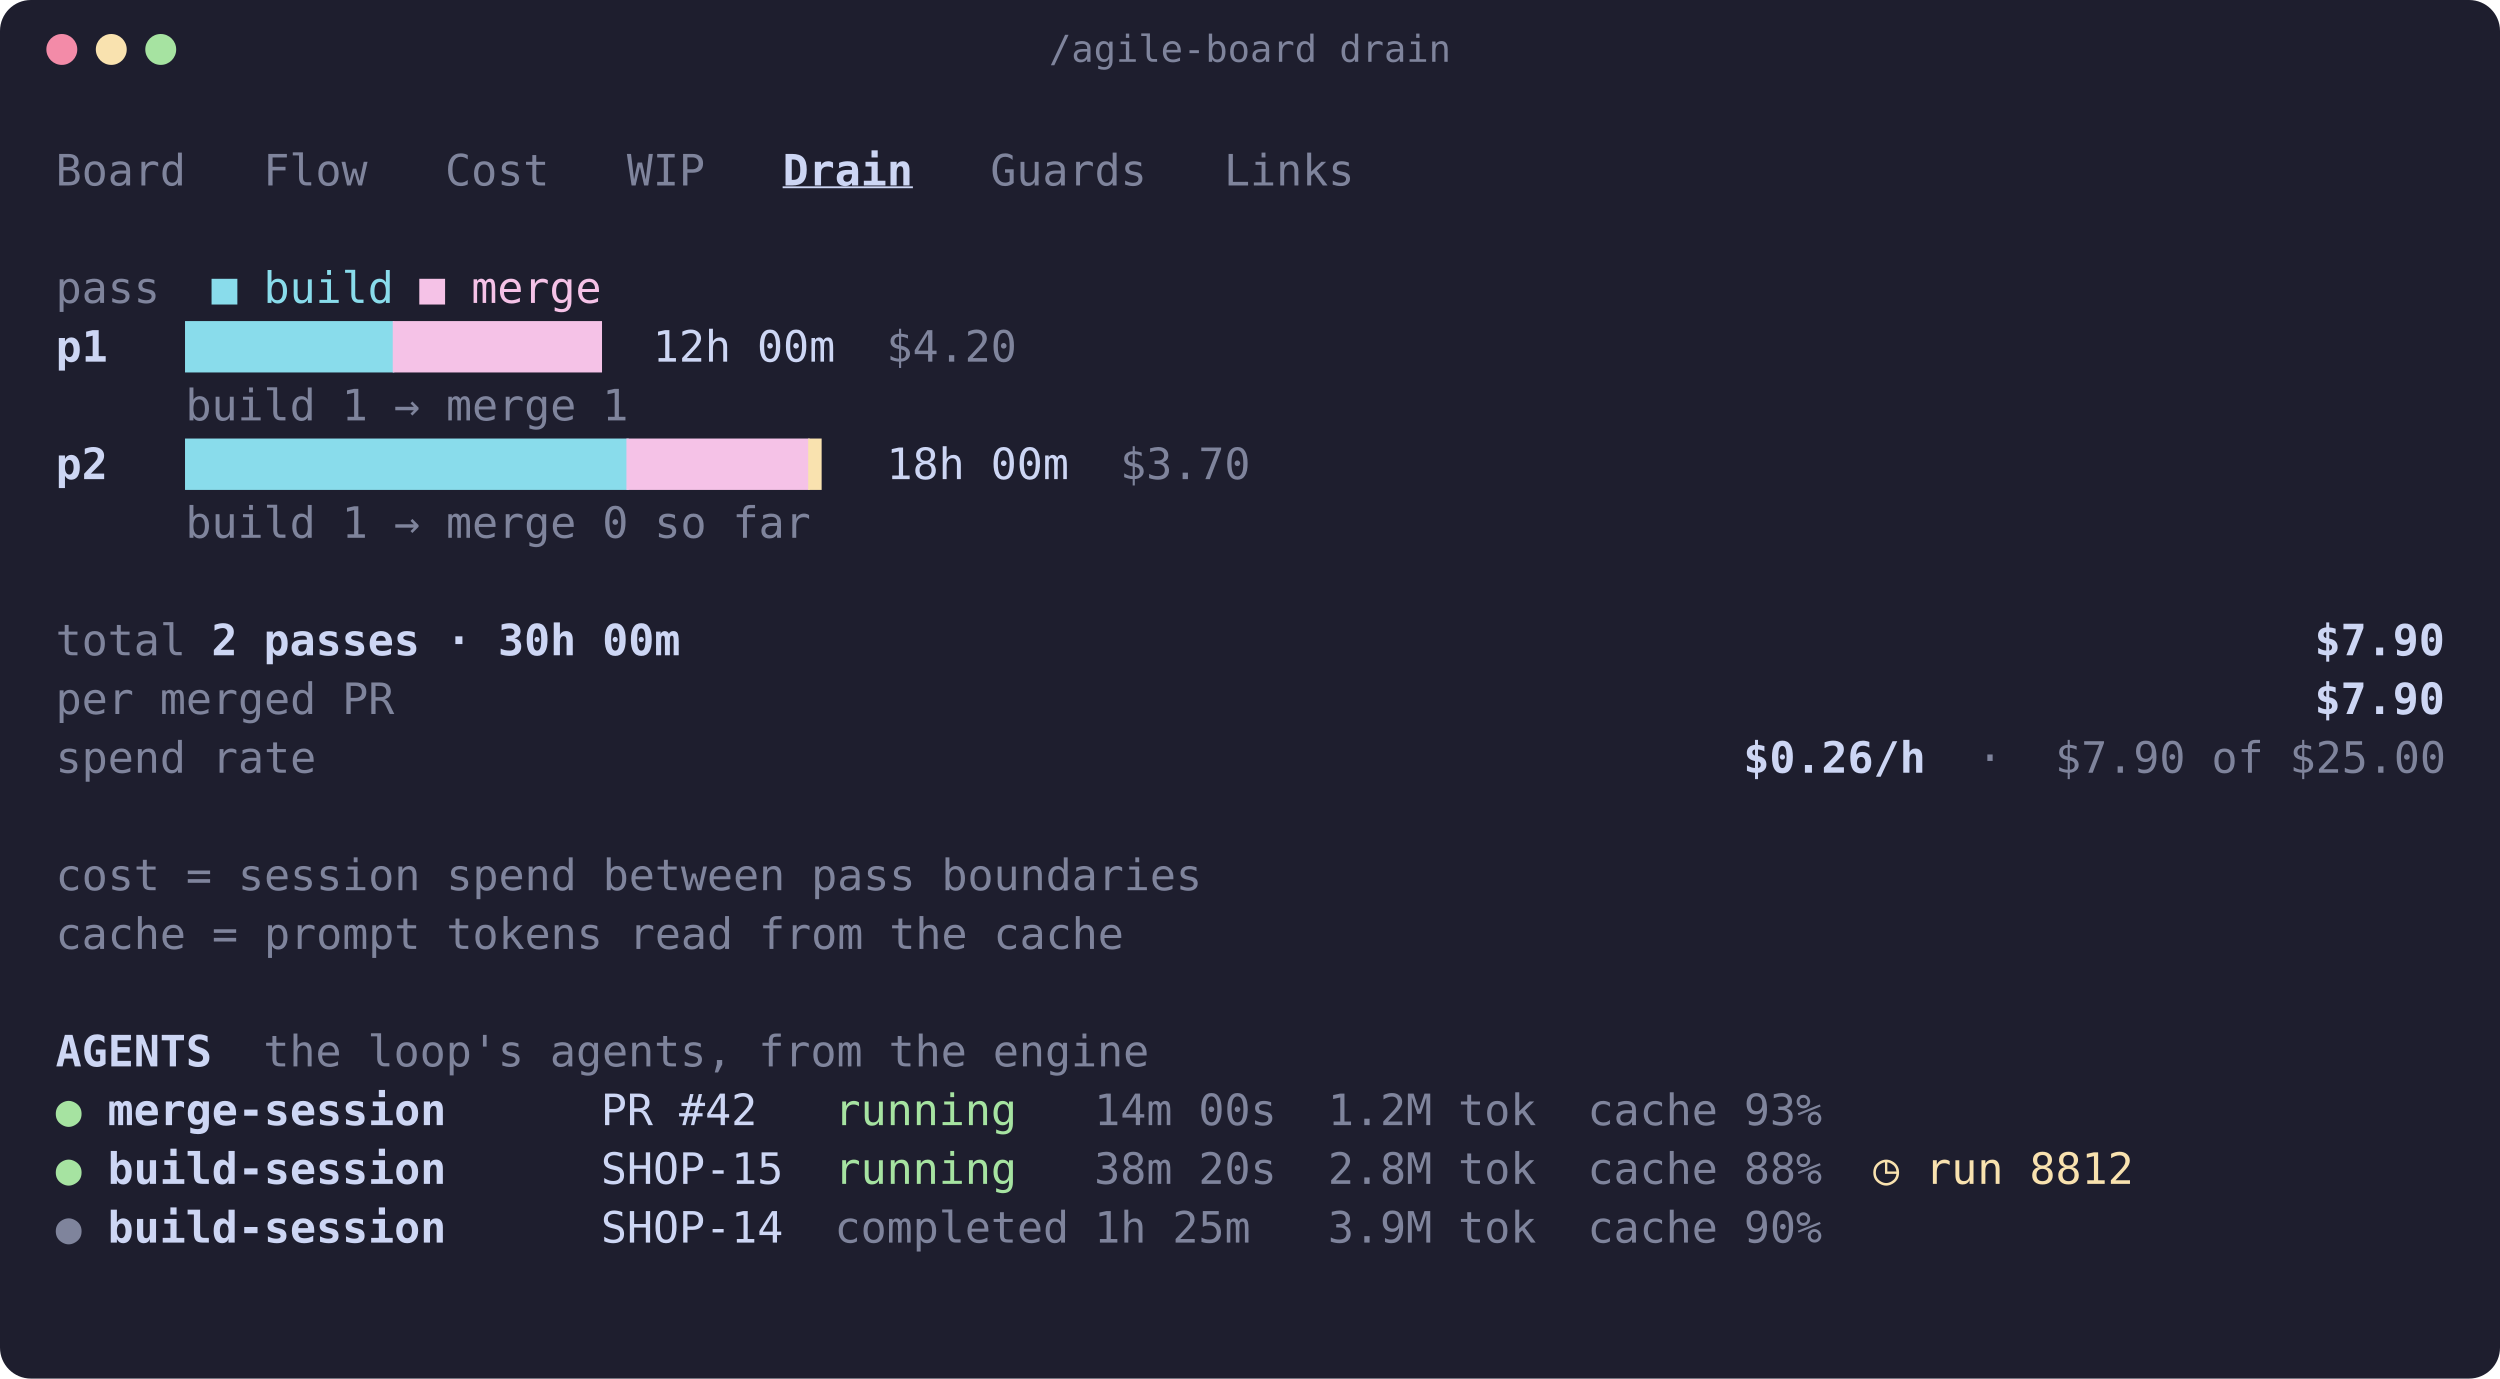
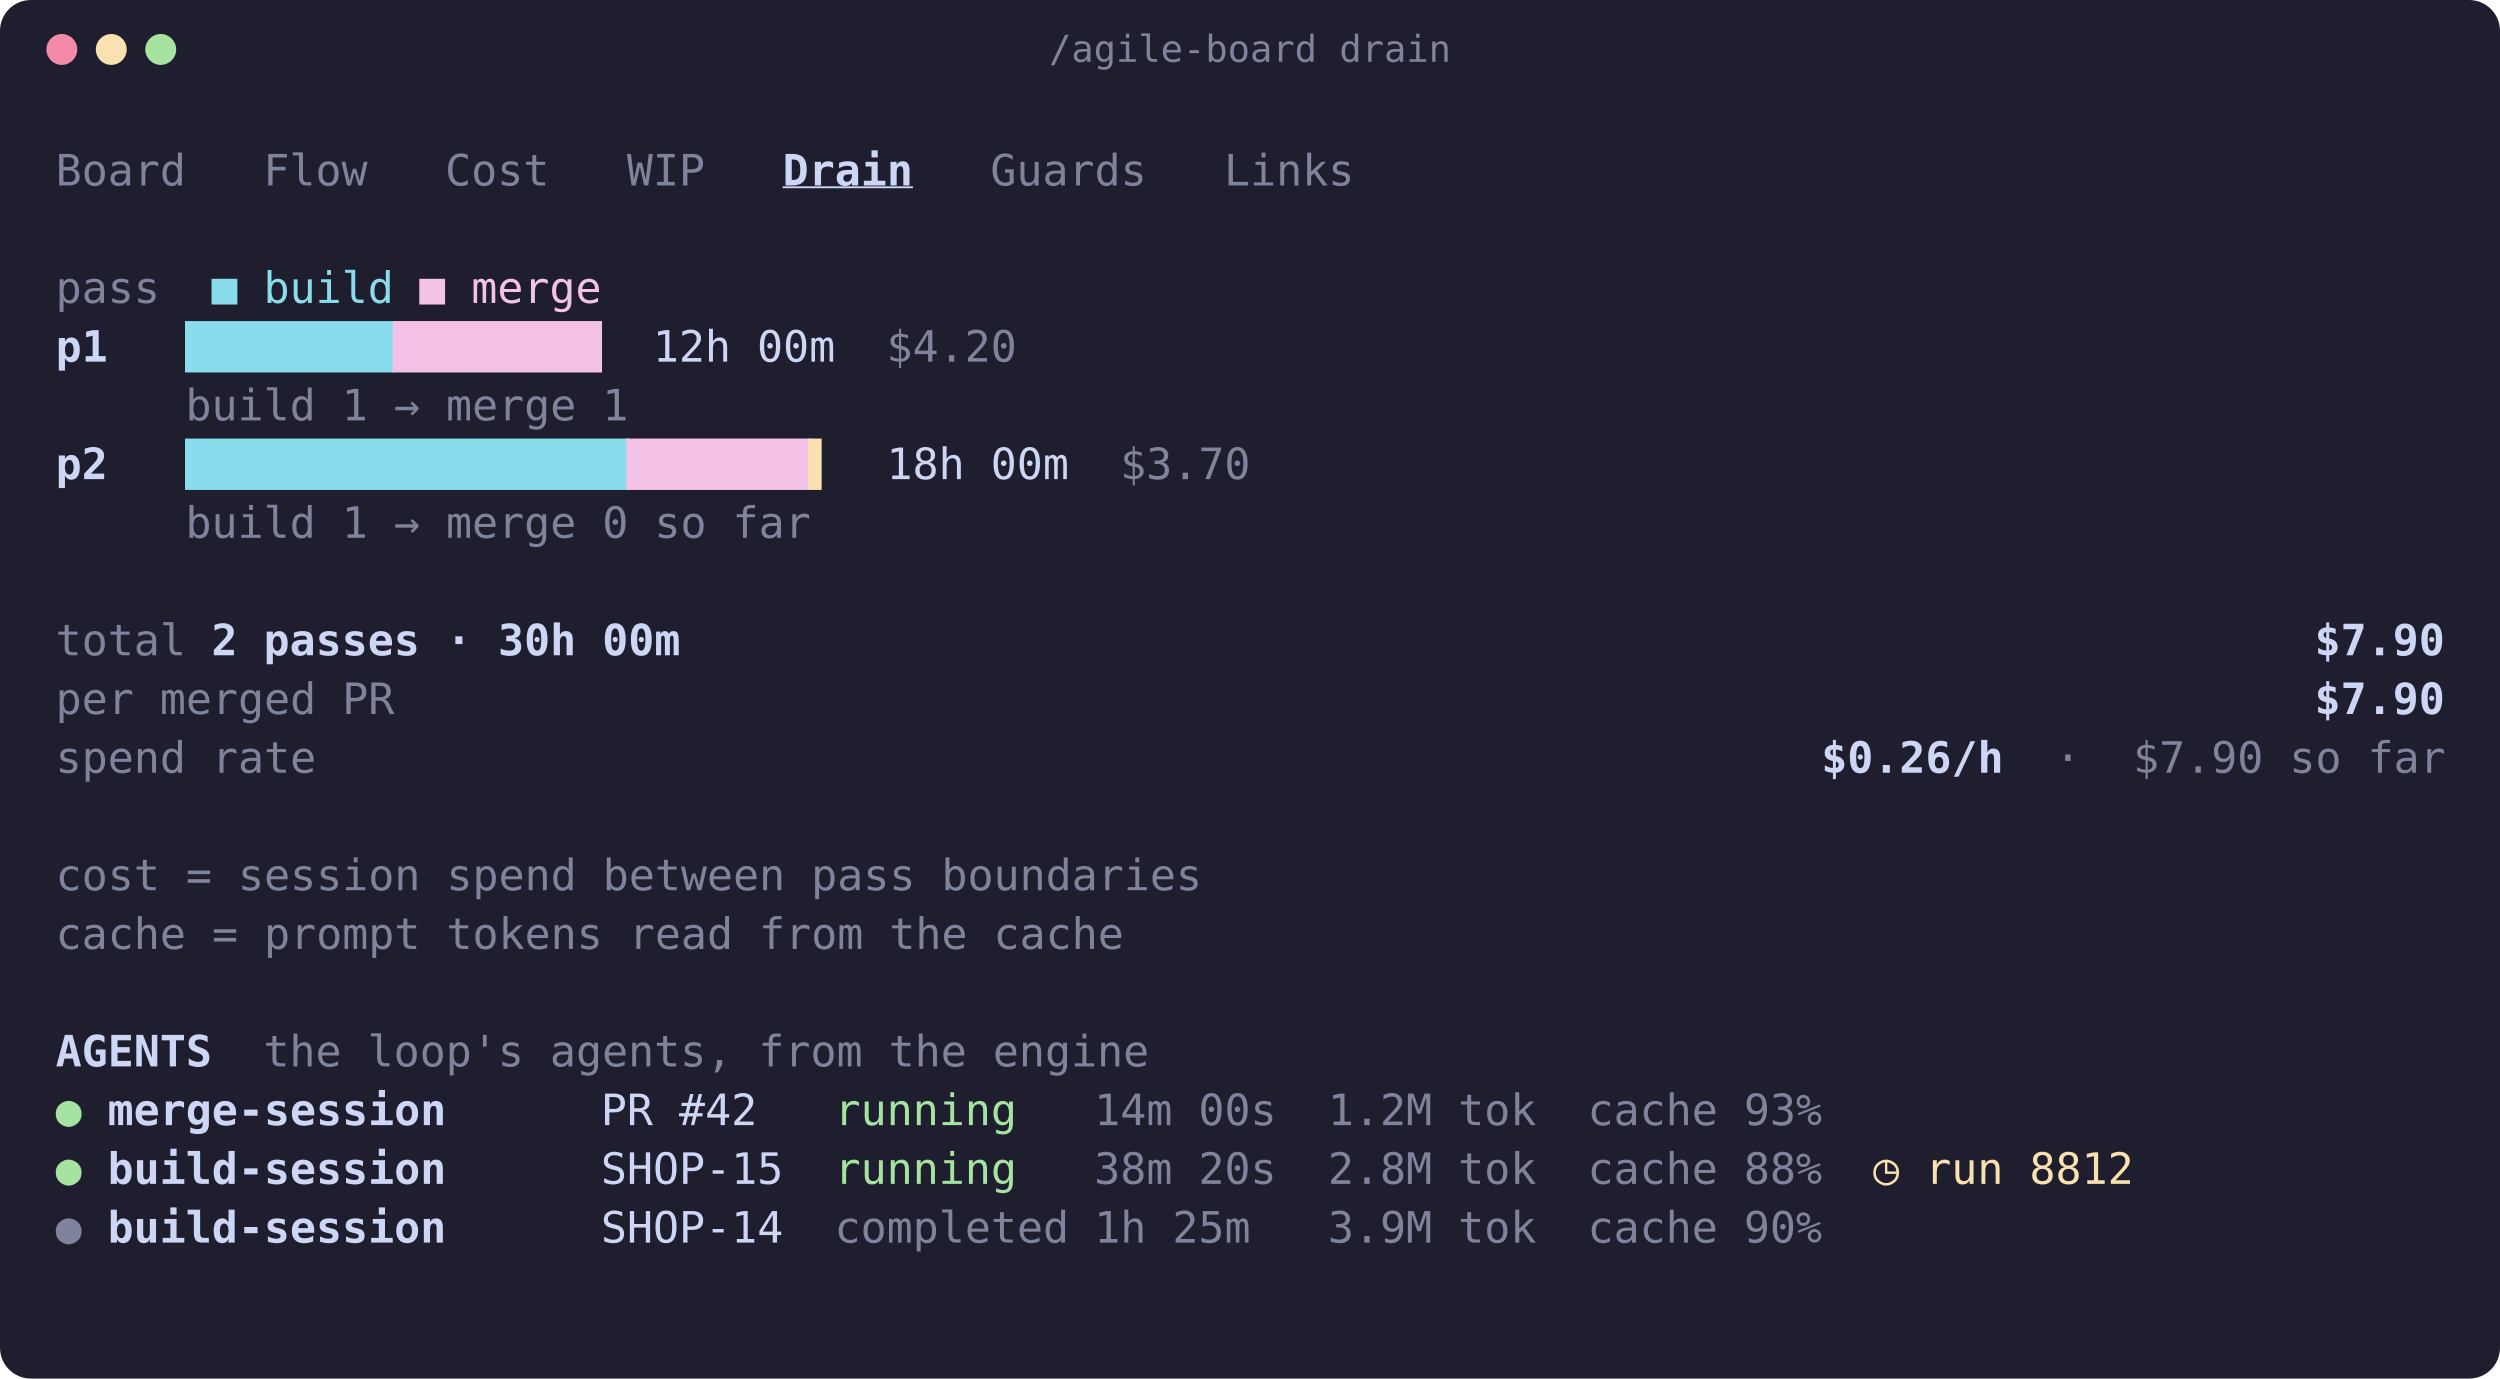
<svg xmlns="http://www.w3.org/2000/svg" width="808.8" height="446" viewBox="0 0 808.8 446" font-family="ui-monospace, SFMono-Regular, Menlo, Consolas, DejaVu Sans Mono, monospace" font-size="14" xml:space="preserve" style="white-space:pre">
  <rect width="808.8" height="446" rx="10" fill="#1e1e2e" />
  <circle cx="20" cy="16" r="5" fill="#f38ba8" />
  <circle cx="36" cy="16" r="5" fill="#f9e2af" />
  <circle cx="52" cy="16" r="5" fill="#a6e3a1" />
  <text x="404.4" y="20" fill="#7f849c" text-anchor="middle" font-size="12">/agile-board drain</text>
  <text x="18" y="60" fill="#7f849c">Board</text>
  <text x="85.2" y="60" fill="#7f849c">Flow</text>
  <text x="144" y="60" fill="#7f849c">Cost</text>
  <text x="202.8" y="60" fill="#7f849c">WIP</text>
  <text x="253.2" y="60" fill="#cdd6f4" font-weight="bold" text-decoration="underline">Drain</text>
  <text x="320.4" y="60" fill="#7f849c">Guards</text>
  <text x="396" y="60" fill="#7f849c">Links</text>
  <text x="18" y="98" fill="#7f849c">pass  </text>
  <text x="68.4" y="98" fill="#89dceb">■ build </text>
  <text x="135.6" y="98" fill="#f5c2e7">■ merge</text>
  <text x="18" y="117" fill="#cdd6f4" font-weight="bold">p1   </text>
  <text x="60" y="117" fill="#89dceb">████████</text>
  <text x="127.2" y="117" fill="#f5c2e7">████████</text>
  <text x="211.2" y="117" fill="#cdd6f4">12h 00m</text>
  <text x="286.8" y="117" fill="#7f849c">$4.20</text>
  <text x="60" y="136" fill="#7f849c">build 1 → merge 1</text>
  <text x="18" y="155" fill="#cdd6f4" font-weight="bold">p2   </text>
  <text x="60" y="155" fill="#89dceb">█████████████████</text>
  <text x="202.8" y="155" fill="#f5c2e7">███████</text>
  <text x="261.6" y="155" fill="#f9e2af">▌</text>
  <text x="286.8" y="155" fill="#cdd6f4">18h 00m</text>
  <text x="362.4" y="155" fill="#7f849c">$3.70</text>
  <text x="60" y="174" fill="#7f849c">build 1 → merge 0 so far</text>
  <text x="18" y="212" fill="#7f849c">total </text>
  <text x="68.4" y="212" fill="#cdd6f4" font-weight="bold">2 passes · 30h 00m</text>
  <text x="748.8" y="212" fill="#cdd6f4" font-weight="bold">$7.90</text>
  <text x="18" y="231" fill="#7f849c">per merged PR</text>
  <text x="748.8" y="231" fill="#cdd6f4" font-weight="bold">$7.90</text>
  <text x="18" y="250" fill="#7f849c">spend rate</text>
-   <text x="564" y="250" fill="#cdd6f4" font-weight="bold">$0.26/h</text>
-   <text x="639.6" y="250" fill="#7f849c">·  $7.90 of $25.00</text>
+   <text x="589.2" y="250" fill="#cdd6f4" font-weight="bold">$0.26/h</text>
+   <text x="664.8" y="250" fill="#7f849c">·  $7.90 so far</text>
  <text x="18" y="288" fill="#7f849c">cost = session spend between pass boundaries</text>
  <text x="18" y="307" fill="#7f849c">cache = prompt tokens read from the cache</text>
  <text x="18" y="345" fill="#cdd6f4" font-weight="bold">AGENTS</text>
  <text x="85.2" y="345" fill="#7f849c">the loop's agents, from the engine</text>
  <text x="18" y="364" fill="#a6e3a1">● </text>
  <text x="34.8" y="364" fill="#cdd6f4" font-weight="bold">merge-session      </text>
  <text x="194.4" y="364" fill="#cdd6f4">PR #42   </text>
  <text x="270" y="364" fill="#a6e3a1">running   </text>
  <text x="354" y="364" fill="#7f849c">14m 00s  </text>
  <text x="429.6" y="364" fill="#7f849c">1.2M tok  </text>
  <text x="513.6" y="364" fill="#7f849c">cache 93%  </text>
  <text x="18" y="383" fill="#a6e3a1">● </text>
  <text x="34.8" y="383" fill="#cdd6f4" font-weight="bold">build-session      </text>
  <text x="194.4" y="383" fill="#cdd6f4">SHOP-15  </text>
  <text x="270" y="383" fill="#a6e3a1">running   </text>
  <text x="354" y="383" fill="#7f849c">38m 20s  </text>
  <text x="429.6" y="383" fill="#7f849c">2.8M tok  </text>
  <text x="513.6" y="383" fill="#7f849c">cache 88%  </text>
  <text x="606" y="383" fill="#f9e2af">◷ run 8812</text>
  <text x="18" y="402" fill="#7f849c">● </text>
  <text x="34.8" y="402" fill="#cdd6f4" font-weight="bold">build-session      </text>
  <text x="194.4" y="402" fill="#cdd6f4">SHOP-14  </text>
  <text x="270" y="402" fill="#7f849c">completed </text>
  <text x="354" y="402" fill="#7f849c">1h 25m   </text>
  <text x="429.6" y="402" fill="#7f849c">3.9M tok  </text>
  <text x="513.6" y="402" fill="#7f849c">cache 90%  </text>
</svg>
